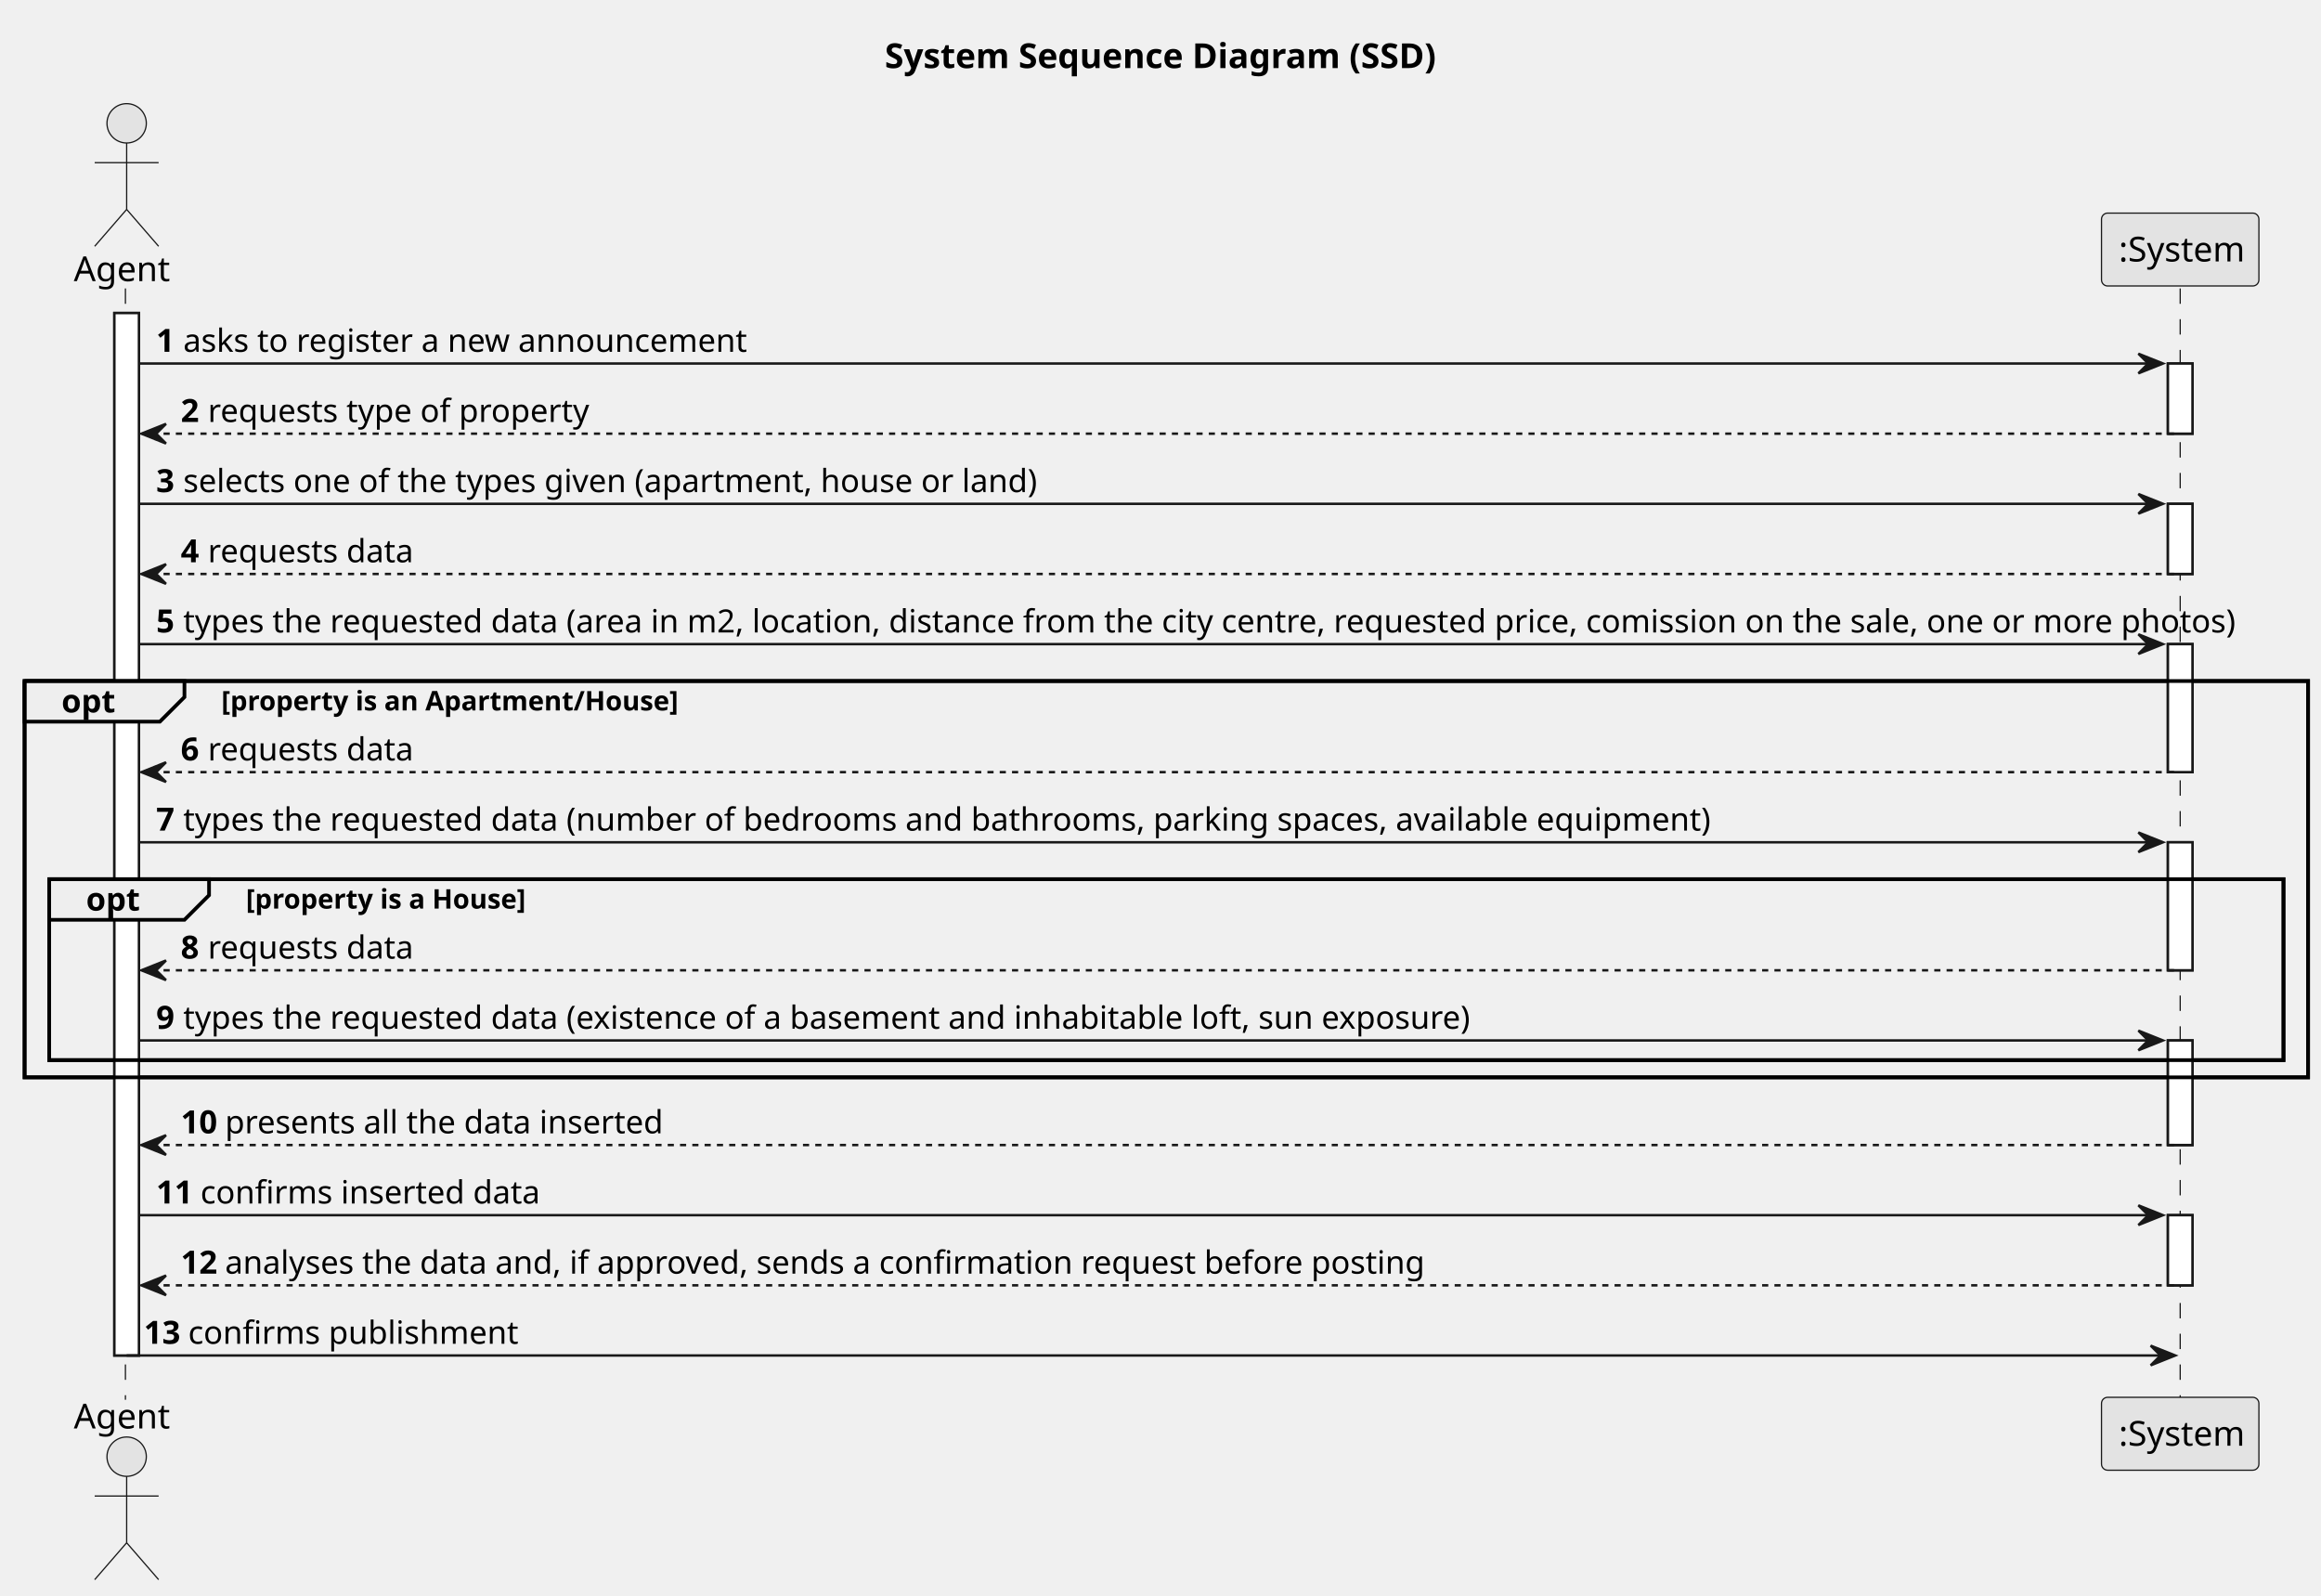
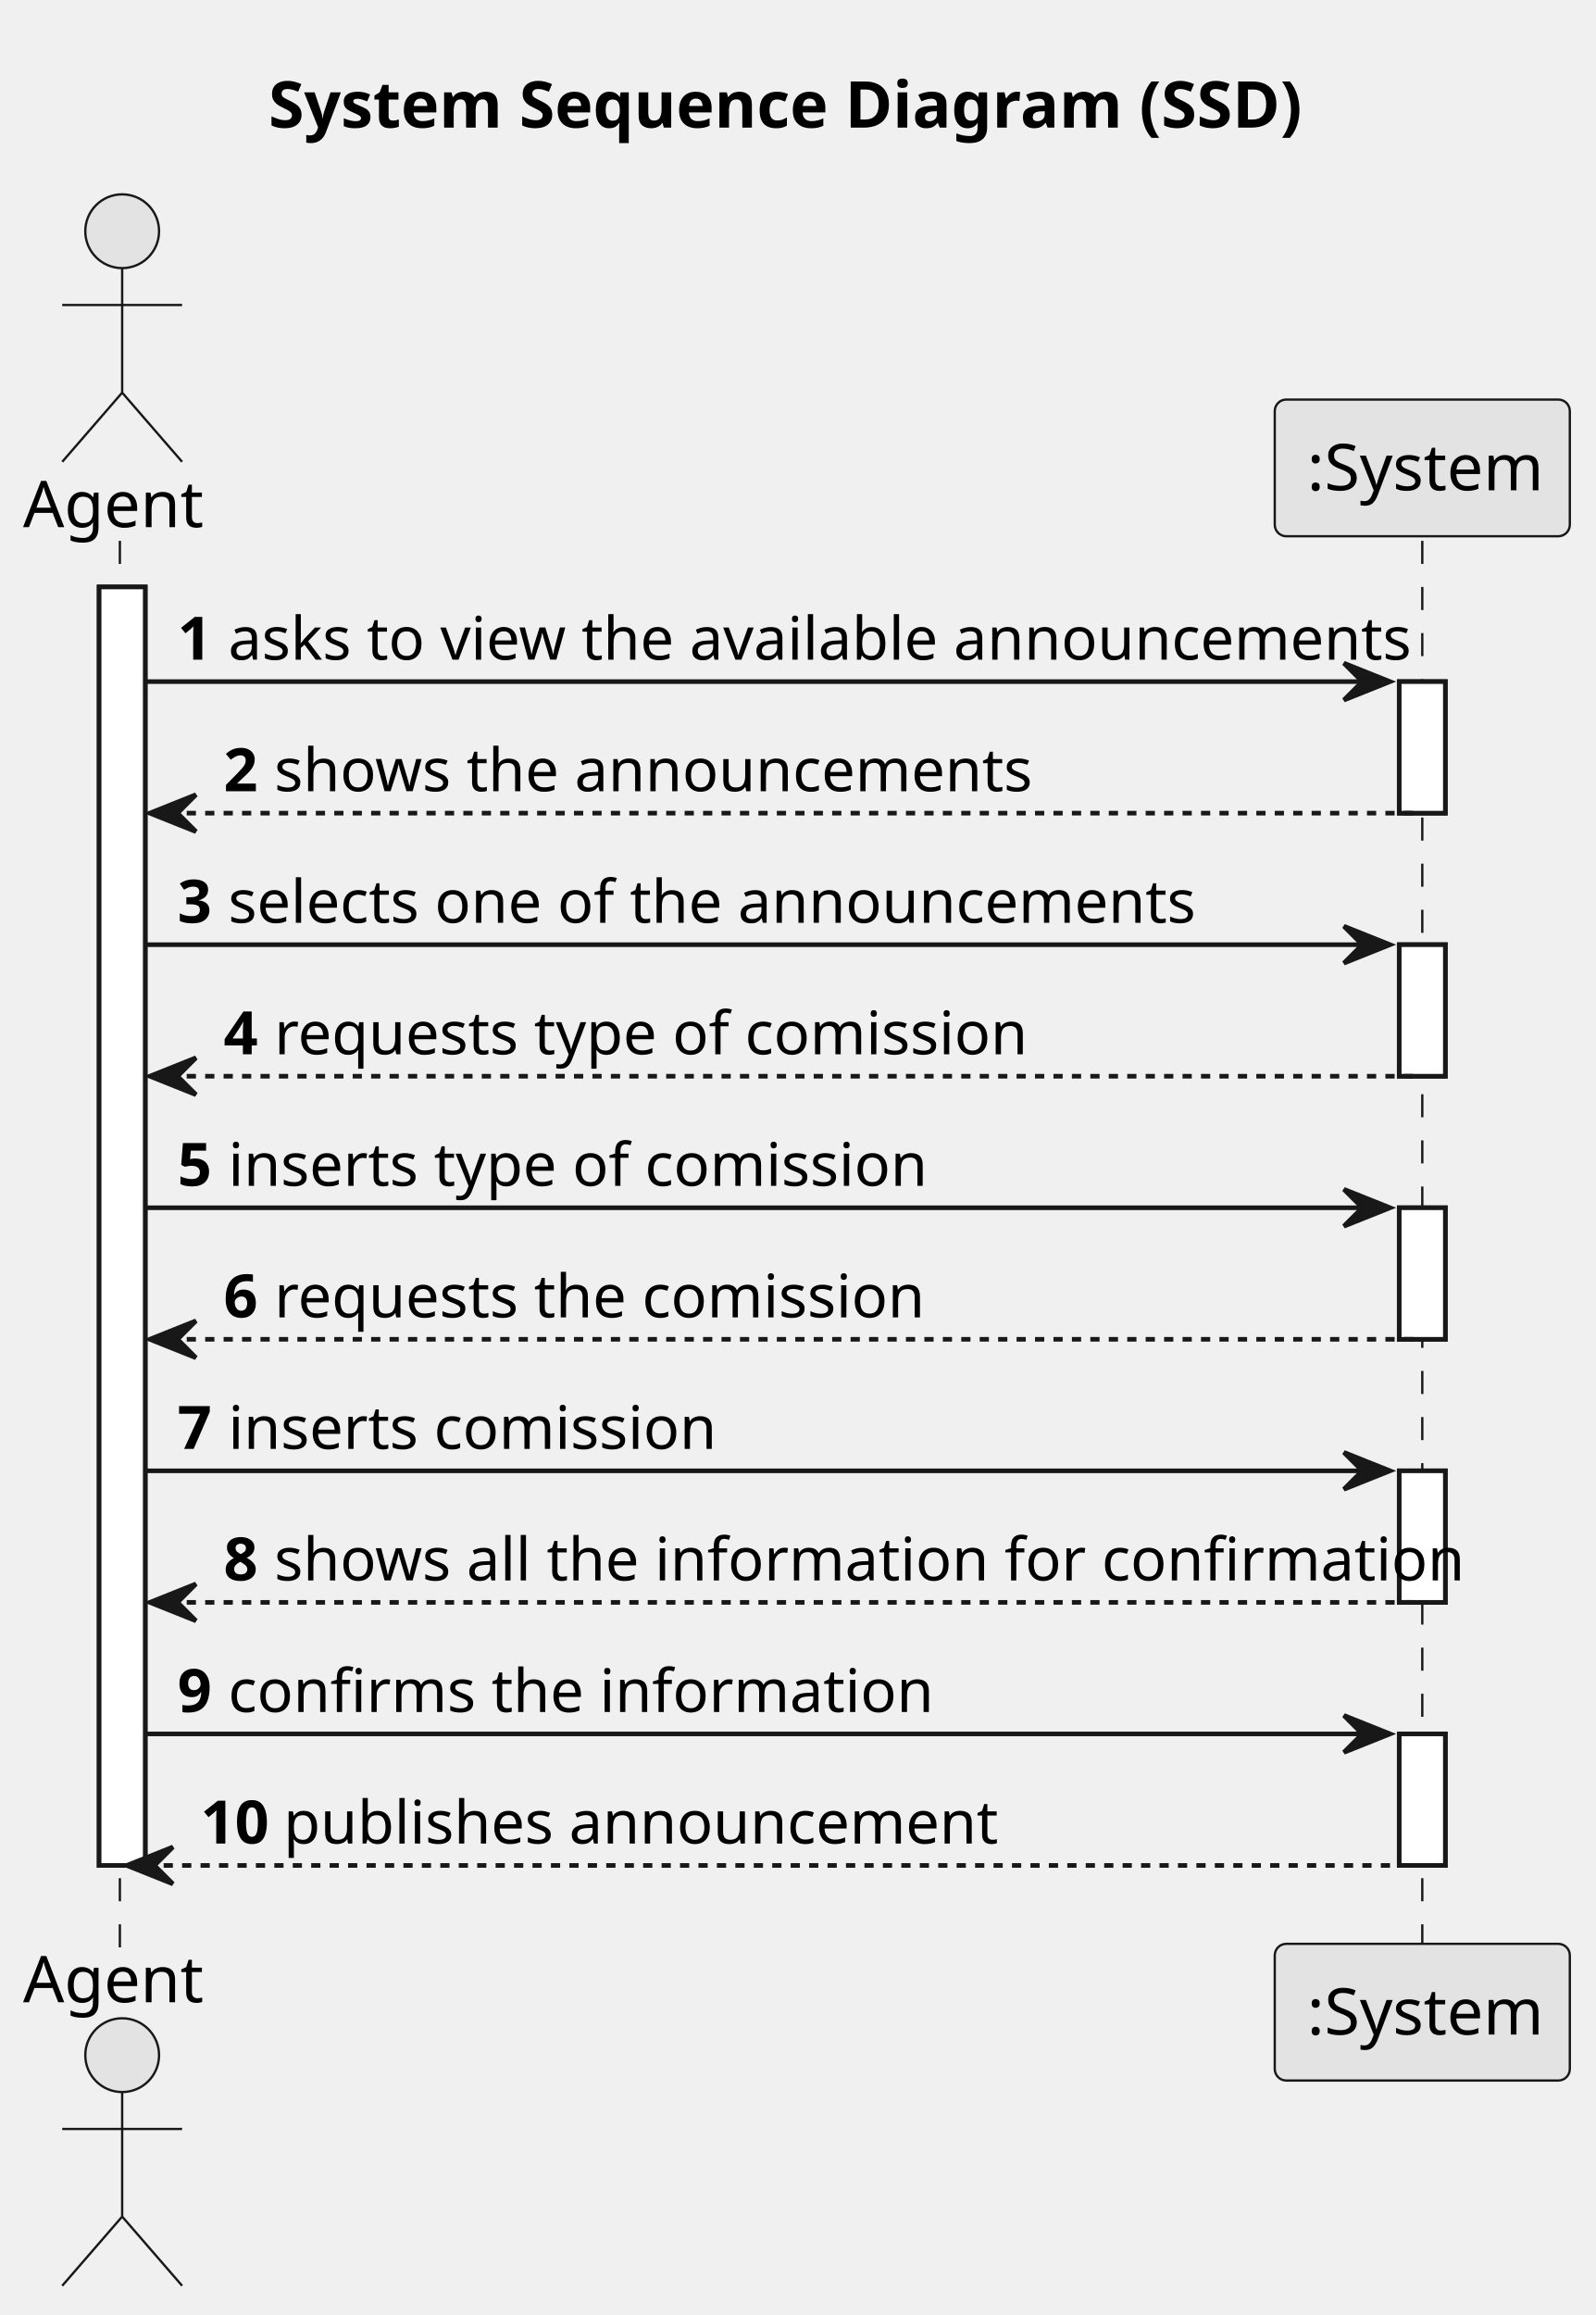
- <svg xmlns="http://www.w3.org/2000/svg" contentStyleType="text/css" height="519.2px" preserveAspectRatio="none" style="width:755px;height:519px;background:#FFFFFF;" version="1.1" viewBox="0 0 755 519" width="755.2px" zoomAndPan="magnify">
+ <svg xmlns="http://www.w3.org/2000/svg" contentStyleType="text/css" height="502px" preserveAspectRatio="none" style="width:346px;height:502px;background:#FFFFFF;" version="1.1" viewBox="0 0 346 502" width="346px" zoomAndPan="magnify">
  <defs />
  <g>
-     <text fill="#000000" font-family="sans-serif" font-size="11.2" font-weight="bold" lengthAdjust="spacing" textLength="182.4" x="287.8" y="22.139">System Sequence Diagram (SSD)</text>
-     <rect fill="#FFFFFF" height="339.081" style="stroke:#181818;stroke-width:0.8;" width="8" x="37.2" y="101.825" />
-     <rect fill="#FFFFFF" height="22.819" style="stroke:#181818;stroke-width:0.8;" width="8" x="705.2" y="118.244" />
-     <rect fill="#FFFFFF" height="22.819" style="stroke:#181818;stroke-width:0.8;" width="8" x="705.2" y="163.881" />
-     <rect fill="#FFFFFF" height="41.638" style="stroke:#181818;stroke-width:0.8;" width="8" x="705.2" y="209.519" />
-     <rect fill="#FFFFFF" height="41.638" style="stroke:#181818;stroke-width:0.8;" width="8" x="705.2" y="273.975" />
-     <rect fill="#FFFFFF" height="34.019" style="stroke:#181818;stroke-width:0.8;" width="8" x="705.2" y="338.431" />
-     <rect fill="#FFFFFF" height="22.819" style="stroke:#181818;stroke-width:0.8;" width="8" x="705.2" y="395.269" />
-     <rect fill="none" height="128.912" style="stroke:#000000;stroke-width:1.2;" width="742.8" x="8" y="221.519" />
-     <rect fill="none" height="58.856" style="stroke:#000000;stroke-width:1.2;" width="726.8" x="16" y="285.975" />
-     <line style="stroke:#181818;stroke-width:0.4;stroke-dasharray:5.0,5.0;" x1="40.8" x2="40.8" y1="93.825" y2="455.306" />
-     <line style="stroke:#181818;stroke-width:0.4;stroke-dasharray:5.0,5.0;" x1="709.2" x2="709.2" y1="93.825" y2="455.306" />
-     <text fill="#000000" font-family="sans-serif" font-size="11.2" lengthAdjust="spacing" textLength="29.6" x="24" y="91.452">Agent</text>
-     <ellipse cx="41.2" cy="40.112" fill="#E3E3E3" rx="6.4" ry="6.4" style="stroke:#181818;stroke-width:0.4;" />
-     <path d="M41.2,46.513 L41.2,68.112 M30.8,52.913 L51.6,52.913 M41.2,68.112 L30.8,80.112 M41.2,68.112 L51.6,80.112 " fill="none" style="stroke:#181818;stroke-width:0.4;" />
-     <text fill="#000000" font-family="sans-serif" font-size="11.2" lengthAdjust="spacing" textLength="29.6" x="24" y="464.645">Agent</text>
-     <ellipse cx="41.2" cy="473.819" fill="#E3E3E3" rx="6.4" ry="6.4" style="stroke:#181818;stroke-width:0.4;" />
-     <path d="M41.2,480.219 L41.2,501.819 M30.8,486.619 L51.6,486.619 M41.2,501.819 L30.8,513.819 M41.2,501.819 L51.6,513.819 " fill="none" style="stroke:#181818;stroke-width:0.4;" />
-     <rect fill="#E3E3E3" height="23.712" rx="2" ry="2" style="stroke:#181818;stroke-width:0.4;" width="51.2" x="683.6" y="69.312" />
-     <text fill="#000000" font-family="sans-serif" font-size="11.2" lengthAdjust="spacing" textLength="40" x="689.2" y="85.052">:System</text>
-     <rect fill="#E3E3E3" height="23.712" rx="2" ry="2" style="stroke:#181818;stroke-width:0.4;" width="51.2" x="683.6" y="454.506" />
-     <text fill="#000000" font-family="sans-serif" font-size="11.2" lengthAdjust="spacing" textLength="40" x="689.2" y="470.245">:System</text>
-     <rect fill="#FFFFFF" height="339.081" style="stroke:#181818;stroke-width:0.8;" width="8" x="37.2" y="101.825" />
-     <rect fill="#FFFFFF" height="22.819" style="stroke:#181818;stroke-width:0.8;" width="8" x="705.2" y="118.244" />
-     <rect fill="#FFFFFF" height="22.819" style="stroke:#181818;stroke-width:0.8;" width="8" x="705.2" y="163.881" />
-     <rect fill="#FFFFFF" height="41.638" style="stroke:#181818;stroke-width:0.8;" width="8" x="705.2" y="209.519" />
-     <rect fill="#FFFFFF" height="41.638" style="stroke:#181818;stroke-width:0.8;" width="8" x="705.2" y="273.975" />
-     <rect fill="#FFFFFF" height="34.019" style="stroke:#181818;stroke-width:0.8;" width="8" x="705.2" y="338.431" />
-     <rect fill="#FFFFFF" height="22.819" style="stroke:#181818;stroke-width:0.8;" width="8" x="705.2" y="395.269" />
-     <polygon fill="#181818" points="695.6,115.044,703.6,118.244,695.6,121.444,698.8,118.244" style="stroke:#181818;stroke-width:0.8;" />
-     <line style="stroke:#181818;stroke-width:0.8;" x1="45.2" x2="700.4" y1="118.244" y2="118.244" />
-     <text fill="#000000" font-family="sans-serif" font-size="10.4" font-weight="bold" lengthAdjust="spacing" textLength="5.6" x="50.8" y="114.44">1</text>
-     <text fill="#000000" font-family="sans-serif" font-size="10.4" lengthAdjust="spacing" textLength="173.6" x="59.6" y="114.44">asks to register a new announcement</text>
-     <polygon fill="#181818" points="54,137.863,46,141.062,54,144.262,50.8,141.062" style="stroke:#181818;stroke-width:0.8;" />
-     <line style="stroke:#181818;stroke-width:0.8;stroke-dasharray:2.0,2.0;" x1="49.2" x2="708.4" y1="141.062" y2="141.062" />
-     <text fill="#000000" font-family="sans-serif" font-size="10.4" font-weight="bold" lengthAdjust="spacing" textLength="5.6" x="58.8" y="137.259">2</text>
-     <text fill="#000000" font-family="sans-serif" font-size="10.4" lengthAdjust="spacing" textLength="115.2" x="67.6" y="137.259">requests type of property</text>
-     <polygon fill="#181818" points="695.6,160.681,703.6,163.881,695.6,167.081,698.8,163.881" style="stroke:#181818;stroke-width:0.8;" />
-     <line style="stroke:#181818;stroke-width:0.8;" x1="45.2" x2="700.4" y1="163.881" y2="163.881" />
-     <text fill="#000000" font-family="sans-serif" font-size="10.4" font-weight="bold" lengthAdjust="spacing" textLength="5.6" x="50.8" y="160.077">3</text>
-     <text fill="#000000" font-family="sans-serif" font-size="10.4" lengthAdjust="spacing" textLength="262.4" x="59.6" y="160.077">selects one of the types given (apartment, house or land)</text>
-     <polygon fill="#181818" points="54,183.5,46,186.7,54,189.9,50.8,186.7" style="stroke:#181818;stroke-width:0.8;" />
-     <line style="stroke:#181818;stroke-width:0.8;stroke-dasharray:2.0,2.0;" x1="49.2" x2="708.4" y1="186.7" y2="186.7" />
-     <text fill="#000000" font-family="sans-serif" font-size="10.4" font-weight="bold" lengthAdjust="spacing" textLength="5.6" x="58.8" y="182.896">4</text>
-     <text fill="#000000" font-family="sans-serif" font-size="10.4" lengthAdjust="spacing" textLength="63.2" x="67.6" y="182.896">requests data</text>
-     <polygon fill="#181818" points="695.6,206.319,703.6,209.519,695.6,212.719,698.8,209.519" style="stroke:#181818;stroke-width:0.8;" />
-     <line style="stroke:#181818;stroke-width:0.8;" x1="45.2" x2="700.4" y1="209.519" y2="209.519" />
-     <text fill="#000000" font-family="sans-serif" font-size="10.4" font-weight="bold" lengthAdjust="spacing" textLength="5.6" x="50.8" y="205.715">5</text>
-     <text fill="#000000" font-family="sans-serif" font-size="10.4" lengthAdjust="spacing" textLength="636" x="59.6" y="205.715">types the requested data (area in m2, location, distance from the city centre, requested price, comission on the sale, one or more photos)</text>
-     <path d="M8,221.519 L60,221.519 L60,226.738 L52,234.738 L8,234.738 L8,221.519 " fill="#EEEEEE" style="stroke:#000000;stroke-width:1.2;" />
-     <rect fill="none" height="128.912" style="stroke:#000000;stroke-width:1.2;" width="742.8" x="8" y="221.519" />
-     <text fill="#000000" font-family="sans-serif" font-size="10.4" font-weight="bold" lengthAdjust="spacing" textLength="16" x="20" y="231.734">opt</text>
-     <text fill="#000000" font-family="sans-serif" font-size="8.8" font-weight="bold" lengthAdjust="spacing" textLength="148" x="72" y="231.085">[property is an Apartment/House]</text>
-     <polygon fill="#181818" points="54,247.956,46,251.156,54,254.356,50.8,251.156" style="stroke:#181818;stroke-width:0.8;" />
-     <line style="stroke:#181818;stroke-width:0.8;stroke-dasharray:2.0,2.0;" x1="49.2" x2="708.4" y1="251.156" y2="251.156" />
-     <text fill="#000000" font-family="sans-serif" font-size="10.4" font-weight="bold" lengthAdjust="spacing" textLength="5.6" x="58.8" y="247.352">6</text>
-     <text fill="#000000" font-family="sans-serif" font-size="10.4" lengthAdjust="spacing" textLength="63.2" x="67.6" y="247.352">requests data</text>
-     <polygon fill="#181818" points="695.6,270.775,703.6,273.975,695.6,277.175,698.8,273.975" style="stroke:#181818;stroke-width:0.8;" />
-     <line style="stroke:#181818;stroke-width:0.8;" x1="45.2" x2="700.4" y1="273.975" y2="273.975" />
-     <text fill="#000000" font-family="sans-serif" font-size="10.4" font-weight="bold" lengthAdjust="spacing" textLength="5.6" x="50.8" y="270.171">7</text>
-     <text fill="#000000" font-family="sans-serif" font-size="10.4" lengthAdjust="spacing" textLength="464.8" x="59.6" y="270.171">types the requested data (number of bedrooms and bathrooms, parking spaces, available equipment)</text>
-     <path d="M16,285.975 L68,285.975 L68,291.194 L60,299.194 L16,299.194 L16,285.975 " fill="#EEEEEE" style="stroke:#000000;stroke-width:1.2;" />
-     <rect fill="none" height="58.856" style="stroke:#000000;stroke-width:1.2;" width="726.8" x="16" y="285.975" />
-     <text fill="#000000" font-family="sans-serif" font-size="10.4" font-weight="bold" lengthAdjust="spacing" textLength="16" x="28" y="296.19">opt</text>
-     <text fill="#000000" font-family="sans-serif" font-size="8.8" font-weight="bold" lengthAdjust="spacing" textLength="92.8" x="80" y="295.541">[property is a House]</text>
-     <polygon fill="#181818" points="54,312.413,46,315.613,54,318.812,50.8,315.613" style="stroke:#181818;stroke-width:0.8;" />
-     <line style="stroke:#181818;stroke-width:0.8;stroke-dasharray:2.0,2.0;" x1="49.2" x2="708.4" y1="315.613" y2="315.613" />
-     <text fill="#000000" font-family="sans-serif" font-size="10.4" font-weight="bold" lengthAdjust="spacing" textLength="5.6" x="58.8" y="311.809">8</text>
-     <text fill="#000000" font-family="sans-serif" font-size="10.4" lengthAdjust="spacing" textLength="63.2" x="67.6" y="311.809">requests data</text>
-     <polygon fill="#181818" points="695.6,335.231,703.6,338.431,695.6,341.631,698.8,338.431" style="stroke:#181818;stroke-width:0.8;" />
-     <line style="stroke:#181818;stroke-width:0.8;" x1="45.2" x2="700.4" y1="338.431" y2="338.431" />
-     <text fill="#000000" font-family="sans-serif" font-size="10.4" font-weight="bold" lengthAdjust="spacing" textLength="5.6" x="50.8" y="334.627">9</text>
-     <text fill="#000000" font-family="sans-serif" font-size="10.4" lengthAdjust="spacing" textLength="396.8" x="59.6" y="334.627">types the requested data (existence of a basement and inhabitable loft, sun exposure)</text>
-     <polygon fill="#181818" points="54,369.25,46,372.45,54,375.65,50.8,372.45" style="stroke:#181818;stroke-width:0.8;" />
-     <line style="stroke:#181818;stroke-width:0.8;stroke-dasharray:2.0,2.0;" x1="49.2" x2="708.4" y1="372.45" y2="372.45" />
-     <text fill="#000000" font-family="sans-serif" font-size="10.4" font-weight="bold" lengthAdjust="spacing" textLength="11.2" x="58.8" y="368.646">10</text>
-     <text fill="#000000" font-family="sans-serif" font-size="10.4" lengthAdjust="spacing" textLength="134.4" x="73.2" y="368.646">presents all the data inserted</text>
-     <polygon fill="#181818" points="695.6,392.069,703.6,395.269,695.6,398.469,698.8,395.269" style="stroke:#181818;stroke-width:0.8;" />
-     <line style="stroke:#181818;stroke-width:0.8;" x1="45.2" x2="700.4" y1="395.269" y2="395.269" />
-     <text fill="#000000" font-family="sans-serif" font-size="10.4" font-weight="bold" lengthAdjust="spacing" textLength="11.2" x="50.8" y="391.465">11</text>
-     <text fill="#000000" font-family="sans-serif" font-size="10.4" lengthAdjust="spacing" textLength="102.4" x="65.2" y="391.465">confirms inserted data</text>
-     <polygon fill="#181818" points="54,414.887,46,418.087,54,421.288,50.8,418.087" style="stroke:#181818;stroke-width:0.8;" />
-     <line style="stroke:#181818;stroke-width:0.8;stroke-dasharray:2.0,2.0;" x1="49.2" x2="708.4" y1="418.087" y2="418.087" />
-     <text fill="#000000" font-family="sans-serif" font-size="10.4" font-weight="bold" lengthAdjust="spacing" textLength="11.2" x="58.8" y="414.284">12</text>
-     <text fill="#000000" font-family="sans-serif" font-size="10.4" lengthAdjust="spacing" textLength="365.6" x="73.2" y="414.284">analyses the data and, if approved, sends a confirmation request before posting</text>
-     <polygon fill="#181818" points="699.6,437.706,707.6,440.906,699.6,444.106,702.8,440.906" style="stroke:#181818;stroke-width:0.8;" />
-     <line style="stroke:#181818;stroke-width:0.8;" x1="41.2" x2="704.4" y1="440.906" y2="440.906" />
-     <text fill="#000000" font-family="sans-serif" font-size="10.4" font-weight="bold" lengthAdjust="spacing" textLength="11.2" x="46.8" y="437.102">13</text>
-     <text fill="#000000" font-family="sans-serif" font-size="10.4" lengthAdjust="spacing" textLength="98.4" x="61.2" y="437.102">confirms publishment</text>
+     <text fill="#000000" font-family="sans-serif" font-size="14" font-weight="bold" lengthAdjust="spacing" textLength="228" x="58.25" y="27.674">System Sequence Diagram (SSD)</text>
+     <rect fill="#FFFFFF" height="277.234" style="stroke:#181818;stroke-width:1.0;" width="10" x="21.5" y="127.281" />
+     <rect fill="#FFFFFF" height="28.523" style="stroke:#181818;stroke-width:1.0;" width="10" x="303.5" y="147.805" />
+     <rect fill="#FFFFFF" height="28.523" style="stroke:#181818;stroke-width:1.0;" width="10" x="303.5" y="204.852" />
+     <rect fill="#FFFFFF" height="28.523" style="stroke:#181818;stroke-width:1.0;" width="10" x="303.5" y="261.898" />
+     <rect fill="#FFFFFF" height="28.523" style="stroke:#181818;stroke-width:1.0;" width="10" x="303.5" y="318.945" />
+     <rect fill="#FFFFFF" height="28.523" style="stroke:#181818;stroke-width:1.0;" width="10" x="303.5" y="375.992" />
+     <line style="stroke:#181818;stroke-width:0.5;stroke-dasharray:5.0,5.0;" x1="26" x2="26" y1="117.281" y2="422.516" />
+     <line style="stroke:#181818;stroke-width:0.5;stroke-dasharray:5.0,5.0;" x1="308.5" x2="308.5" y1="117.281" y2="422.516" />
+     <text fill="#000000" font-family="sans-serif" font-size="14" lengthAdjust="spacing" textLength="37" x="5" y="114.314">Agent</text>
+     <ellipse cx="26.5" cy="50.141" fill="#E3E3E3" rx="8" ry="8" style="stroke:#181818;stroke-width:0.5;" />
+     <path d="M26.5,58.141 L26.5,85.141 M13.5,66.141 L39.5,66.141 M26.5,85.141 L13.5,100.141 M26.5,85.141 L39.5,100.141 " fill="none" style="stroke:#181818;stroke-width:0.5;" />
+     <text fill="#000000" font-family="sans-serif" font-size="14" lengthAdjust="spacing" textLength="37" x="5" y="434.19">Agent</text>
+     <ellipse cx="26.5" cy="445.656" fill="#E3E3E3" rx="8" ry="8" style="stroke:#181818;stroke-width:0.5;" />
+     <path d="M26.5,453.656 L26.5,480.656 M13.5,461.656 L39.5,461.656 M26.5,480.656 L13.5,495.656 M26.5,480.656 L39.5,495.656 " fill="none" style="stroke:#181818;stroke-width:0.5;" />
+     <rect fill="#E3E3E3" height="29.641" rx="2.5" ry="2.5" style="stroke:#181818;stroke-width:0.5;" width="64" x="276.5" y="86.641" />
+     <text fill="#000000" font-family="sans-serif" font-size="14" lengthAdjust="spacing" textLength="50" x="283.5" y="106.314">:System</text>
+     <rect fill="#E3E3E3" height="29.641" rx="2.5" ry="2.5" style="stroke:#181818;stroke-width:0.5;" width="64" x="276.5" y="421.516" />
+     <text fill="#000000" font-family="sans-serif" font-size="14" lengthAdjust="spacing" textLength="50" x="283.5" y="441.19">:System</text>
+     <rect fill="#FFFFFF" height="277.234" style="stroke:#181818;stroke-width:1.0;" width="10" x="21.5" y="127.281" />
+     <rect fill="#FFFFFF" height="28.523" style="stroke:#181818;stroke-width:1.0;" width="10" x="303.5" y="147.805" />
+     <rect fill="#FFFFFF" height="28.523" style="stroke:#181818;stroke-width:1.0;" width="10" x="303.5" y="204.852" />
+     <rect fill="#FFFFFF" height="28.523" style="stroke:#181818;stroke-width:1.0;" width="10" x="303.5" y="261.898" />
+     <rect fill="#FFFFFF" height="28.523" style="stroke:#181818;stroke-width:1.0;" width="10" x="303.5" y="318.945" />
+     <rect fill="#FFFFFF" height="28.523" style="stroke:#181818;stroke-width:1.0;" width="10" x="303.5" y="375.992" />
+     <polygon fill="#181818" points="291.5,143.805,301.5,147.805,291.5,151.805,295.5,147.805" style="stroke:#181818;stroke-width:1.0;" />
+     <line style="stroke:#181818;stroke-width:1.0;" x1="31.5" x2="297.5" y1="147.805" y2="147.805" />
+     <text fill="#000000" font-family="sans-serif" font-size="13" font-weight="bold" lengthAdjust="spacing" textLength="7" x="38.5" y="143.05">1</text>
+     <text fill="#000000" font-family="sans-serif" font-size="13" lengthAdjust="spacing" textLength="242" x="49.5" y="143.05">asks to view the available announcements</text>
+     <polygon fill="#181818" points="42.5,172.328,32.5,176.328,42.5,180.328,38.5,176.328" style="stroke:#181818;stroke-width:1.0;" />
+     <line style="stroke:#181818;stroke-width:1.0;stroke-dasharray:2.0,2.0;" x1="36.5" x2="307.5" y1="176.328" y2="176.328" />
+     <text fill="#000000" font-family="sans-serif" font-size="13" font-weight="bold" lengthAdjust="spacing" textLength="7" x="48.5" y="171.573">2</text>
+     <text fill="#000000" font-family="sans-serif" font-size="13" lengthAdjust="spacing" textLength="155" x="59.5" y="171.573">shows the announcements</text>
+     <polygon fill="#181818" points="291.5,200.852,301.5,204.852,291.5,208.852,295.5,204.852" style="stroke:#181818;stroke-width:1.0;" />
+     <line style="stroke:#181818;stroke-width:1.0;" x1="31.5" x2="297.5" y1="204.852" y2="204.852" />
+     <text fill="#000000" font-family="sans-serif" font-size="13" font-weight="bold" lengthAdjust="spacing" textLength="7" x="38.5" y="200.097">3</text>
+     <text fill="#000000" font-family="sans-serif" font-size="13" lengthAdjust="spacing" textLength="199" x="49.5" y="200.097">selects one of the announcements</text>
+     <polygon fill="#181818" points="42.5,229.375,32.5,233.375,42.5,237.375,38.5,233.375" style="stroke:#181818;stroke-width:1.0;" />
+     <line style="stroke:#181818;stroke-width:1.0;stroke-dasharray:2.0,2.0;" x1="36.5" x2="307.5" y1="233.375" y2="233.375" />
+     <text fill="#000000" font-family="sans-serif" font-size="13" font-weight="bold" lengthAdjust="spacing" textLength="7" x="48.5" y="228.62">4</text>
+     <text fill="#000000" font-family="sans-serif" font-size="13" lengthAdjust="spacing" textLength="156" x="59.5" y="228.62">requests type of comission</text>
+     <polygon fill="#181818" points="291.5,257.898,301.5,261.898,291.5,265.898,295.5,261.898" style="stroke:#181818;stroke-width:1.0;" />
+     <line style="stroke:#181818;stroke-width:1.0;" x1="31.5" x2="297.5" y1="261.898" y2="261.898" />
+     <text fill="#000000" font-family="sans-serif" font-size="13" font-weight="bold" lengthAdjust="spacing" textLength="7" x="38.5" y="257.144">5</text>
+     <text fill="#000000" font-family="sans-serif" font-size="13" lengthAdjust="spacing" textLength="145" x="49.5" y="257.144">inserts type of comission</text>
+     <polygon fill="#181818" points="42.5,286.422,32.5,290.422,42.5,294.422,38.5,290.422" style="stroke:#181818;stroke-width:1.0;" />
+     <line style="stroke:#181818;stroke-width:1.0;stroke-dasharray:2.0,2.0;" x1="36.5" x2="307.5" y1="290.422" y2="290.422" />
+     <text fill="#000000" font-family="sans-serif" font-size="13" font-weight="bold" lengthAdjust="spacing" textLength="7" x="48.5" y="285.667">6</text>
+     <text fill="#000000" font-family="sans-serif" font-size="13" lengthAdjust="spacing" textLength="135" x="59.5" y="285.667">requests the comission</text>
+     <polygon fill="#181818" points="291.5,314.945,301.5,318.945,291.5,322.945,295.5,318.945" style="stroke:#181818;stroke-width:1.0;" />
+     <line style="stroke:#181818;stroke-width:1.0;" x1="31.5" x2="297.5" y1="318.945" y2="318.945" />
+     <text fill="#000000" font-family="sans-serif" font-size="13" font-weight="bold" lengthAdjust="spacing" textLength="7" x="38.5" y="314.19">7</text>
+     <text fill="#000000" font-family="sans-serif" font-size="13" lengthAdjust="spacing" textLength="102" x="49.5" y="314.19">inserts comission</text>
+     <polygon fill="#181818" points="42.5,343.469,32.5,347.469,42.5,351.469,38.5,347.469" style="stroke:#181818;stroke-width:1.0;" />
+     <line style="stroke:#181818;stroke-width:1.0;stroke-dasharray:2.0,2.0;" x1="36.5" x2="307.5" y1="347.469" y2="347.469" />
+     <text fill="#000000" font-family="sans-serif" font-size="13" font-weight="bold" lengthAdjust="spacing" textLength="7" x="48.5" y="342.714">8</text>
+     <text fill="#000000" font-family="sans-serif" font-size="13" lengthAdjust="spacing" textLength="235" x="59.5" y="342.714">shows all the information for confirmation</text>
+     <polygon fill="#181818" points="291.5,371.992,301.5,375.992,291.5,379.992,295.5,375.992" style="stroke:#181818;stroke-width:1.0;" />
+     <line style="stroke:#181818;stroke-width:1.0;" x1="31.5" x2="297.5" y1="375.992" y2="375.992" />
+     <text fill="#000000" font-family="sans-serif" font-size="13" font-weight="bold" lengthAdjust="spacing" textLength="7" x="38.5" y="371.237">9</text>
+     <text fill="#000000" font-family="sans-serif" font-size="13" lengthAdjust="spacing" textLength="138" x="49.5" y="371.237">confirms the information</text>
+     <polygon fill="#181818" points="37.5,400.516,27.5,404.516,37.5,408.516,33.5,404.516" style="stroke:#181818;stroke-width:1.0;" />
+     <line style="stroke:#181818;stroke-width:1.0;stroke-dasharray:2.0,2.0;" x1="31.5" x2="307.5" y1="404.516" y2="404.516" />
+     <text fill="#000000" font-family="sans-serif" font-size="13" font-weight="bold" lengthAdjust="spacing" textLength="14" x="43.5" y="399.761">10</text>
+     <text fill="#000000" font-family="sans-serif" font-size="13" lengthAdjust="spacing" textLength="144" x="61.5" y="399.761">publishes announcement</text>
  </g>
</svg>
